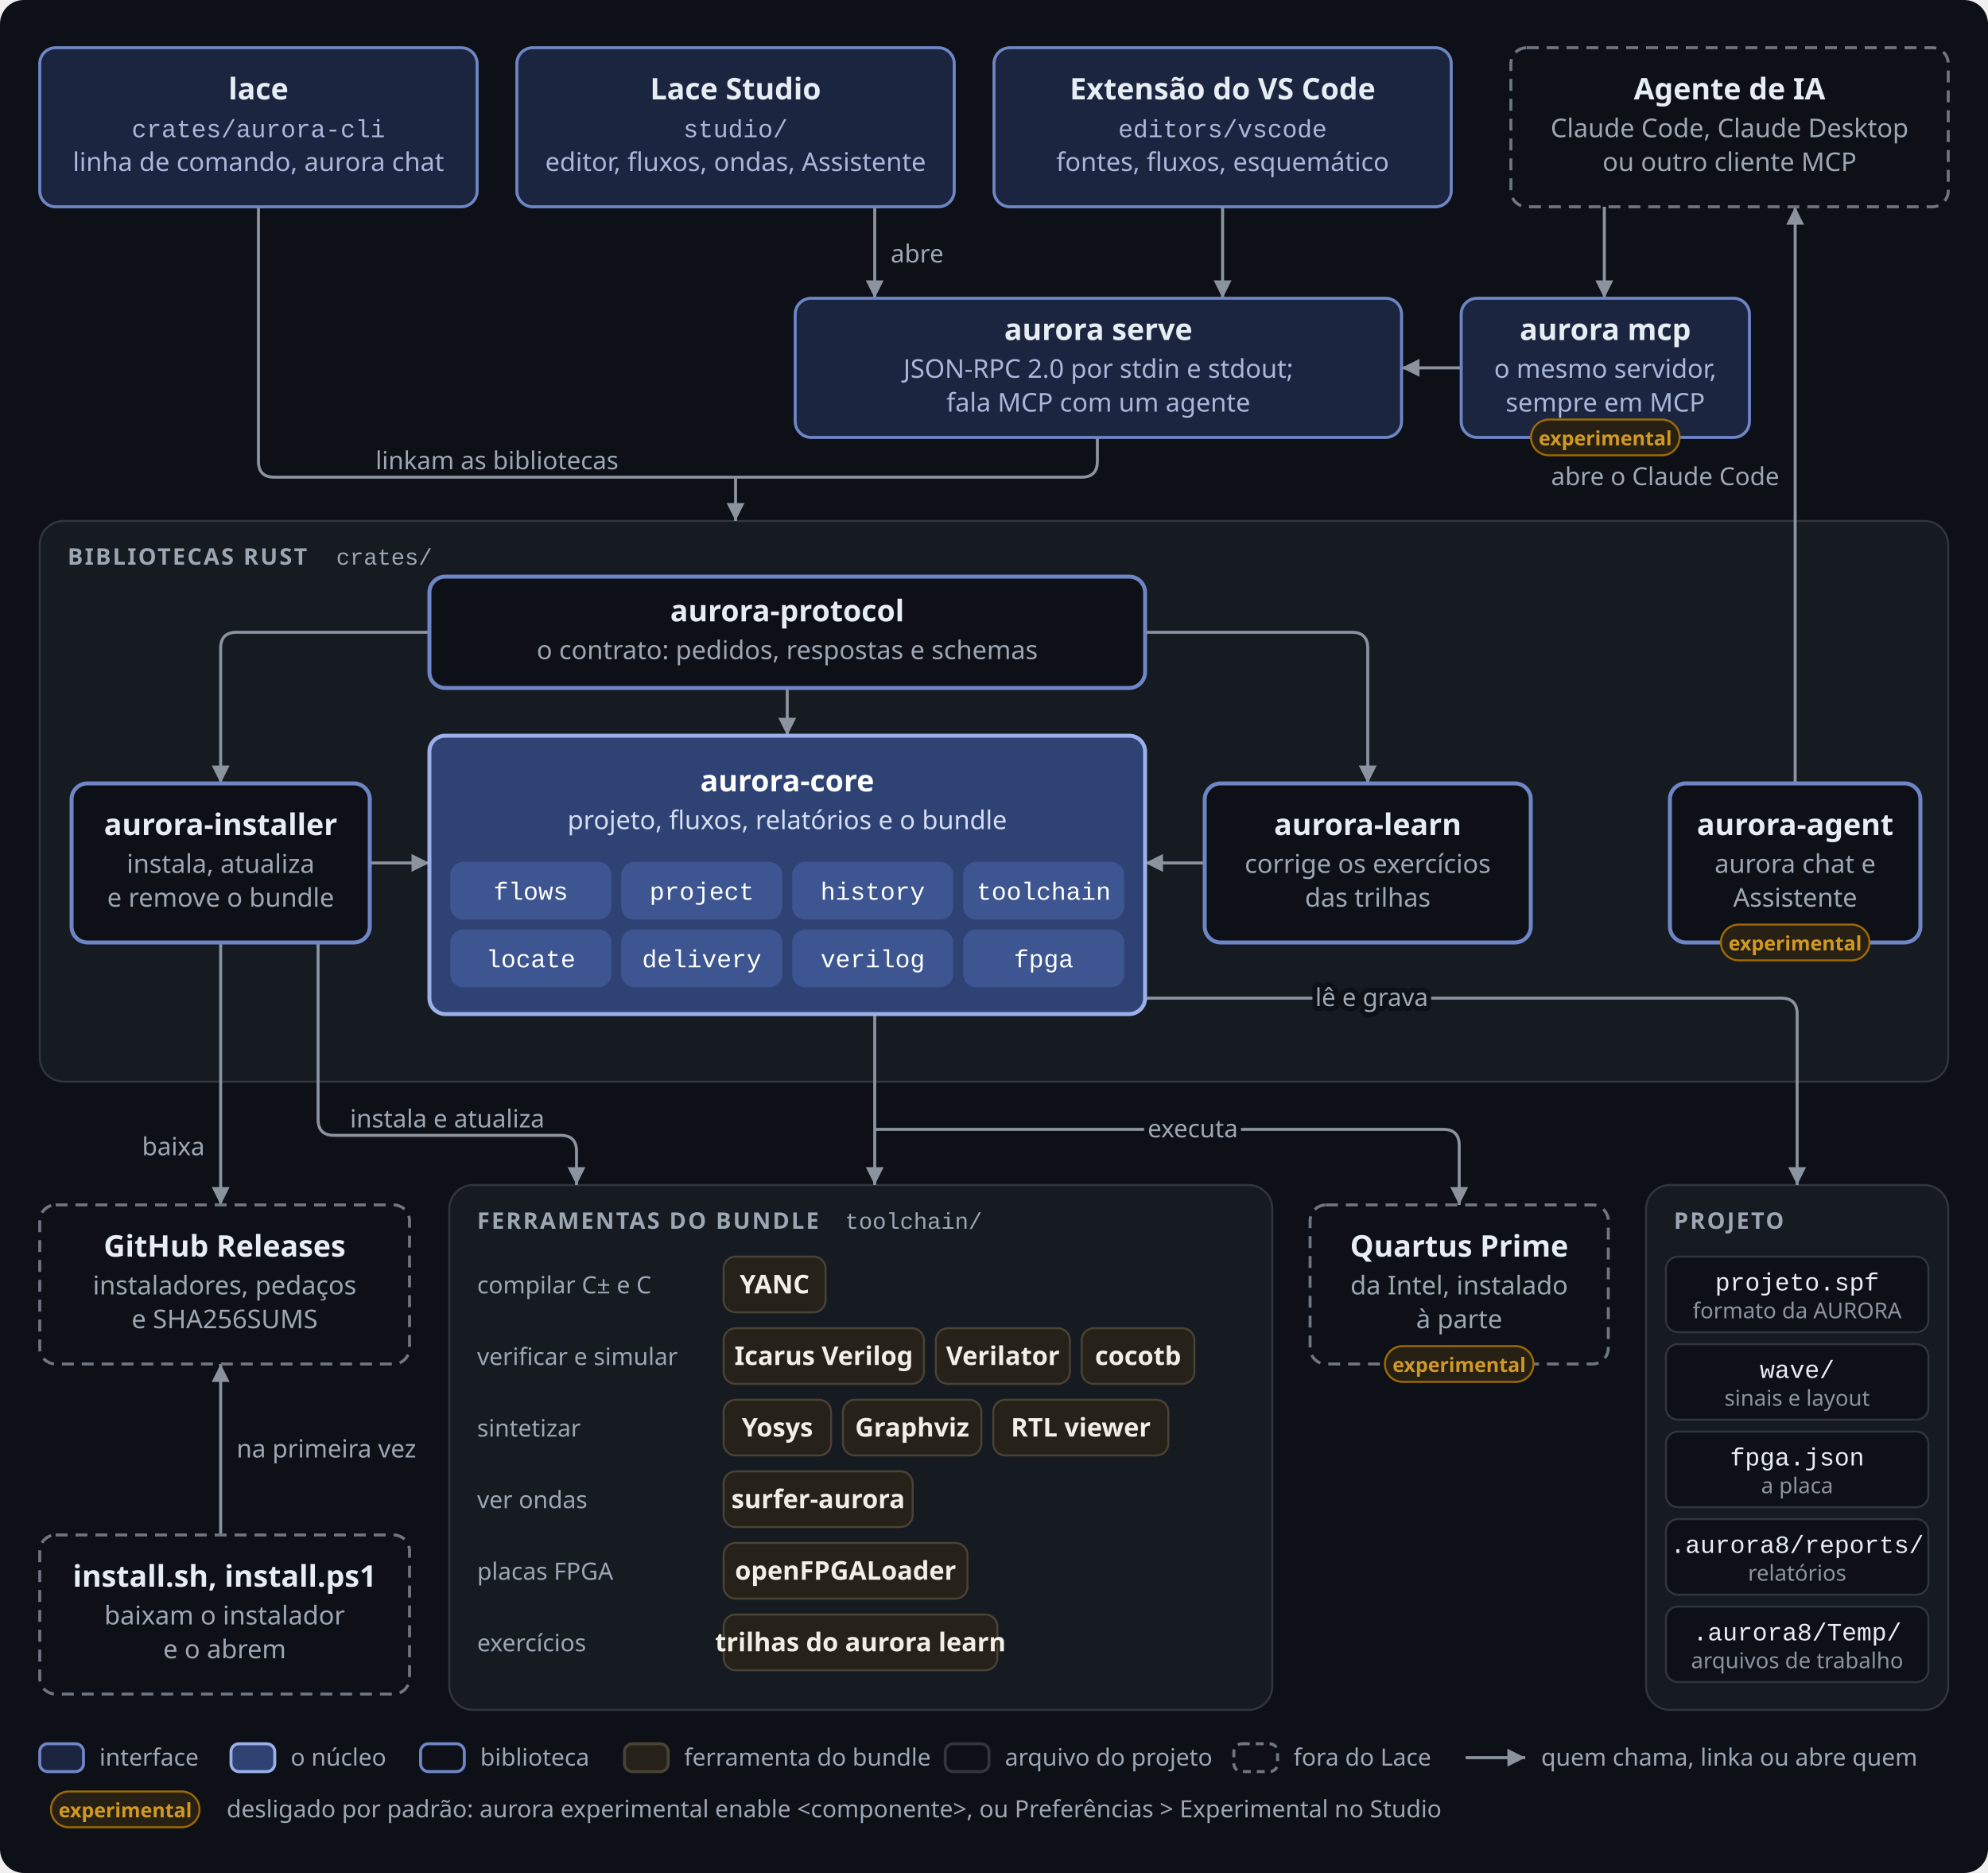
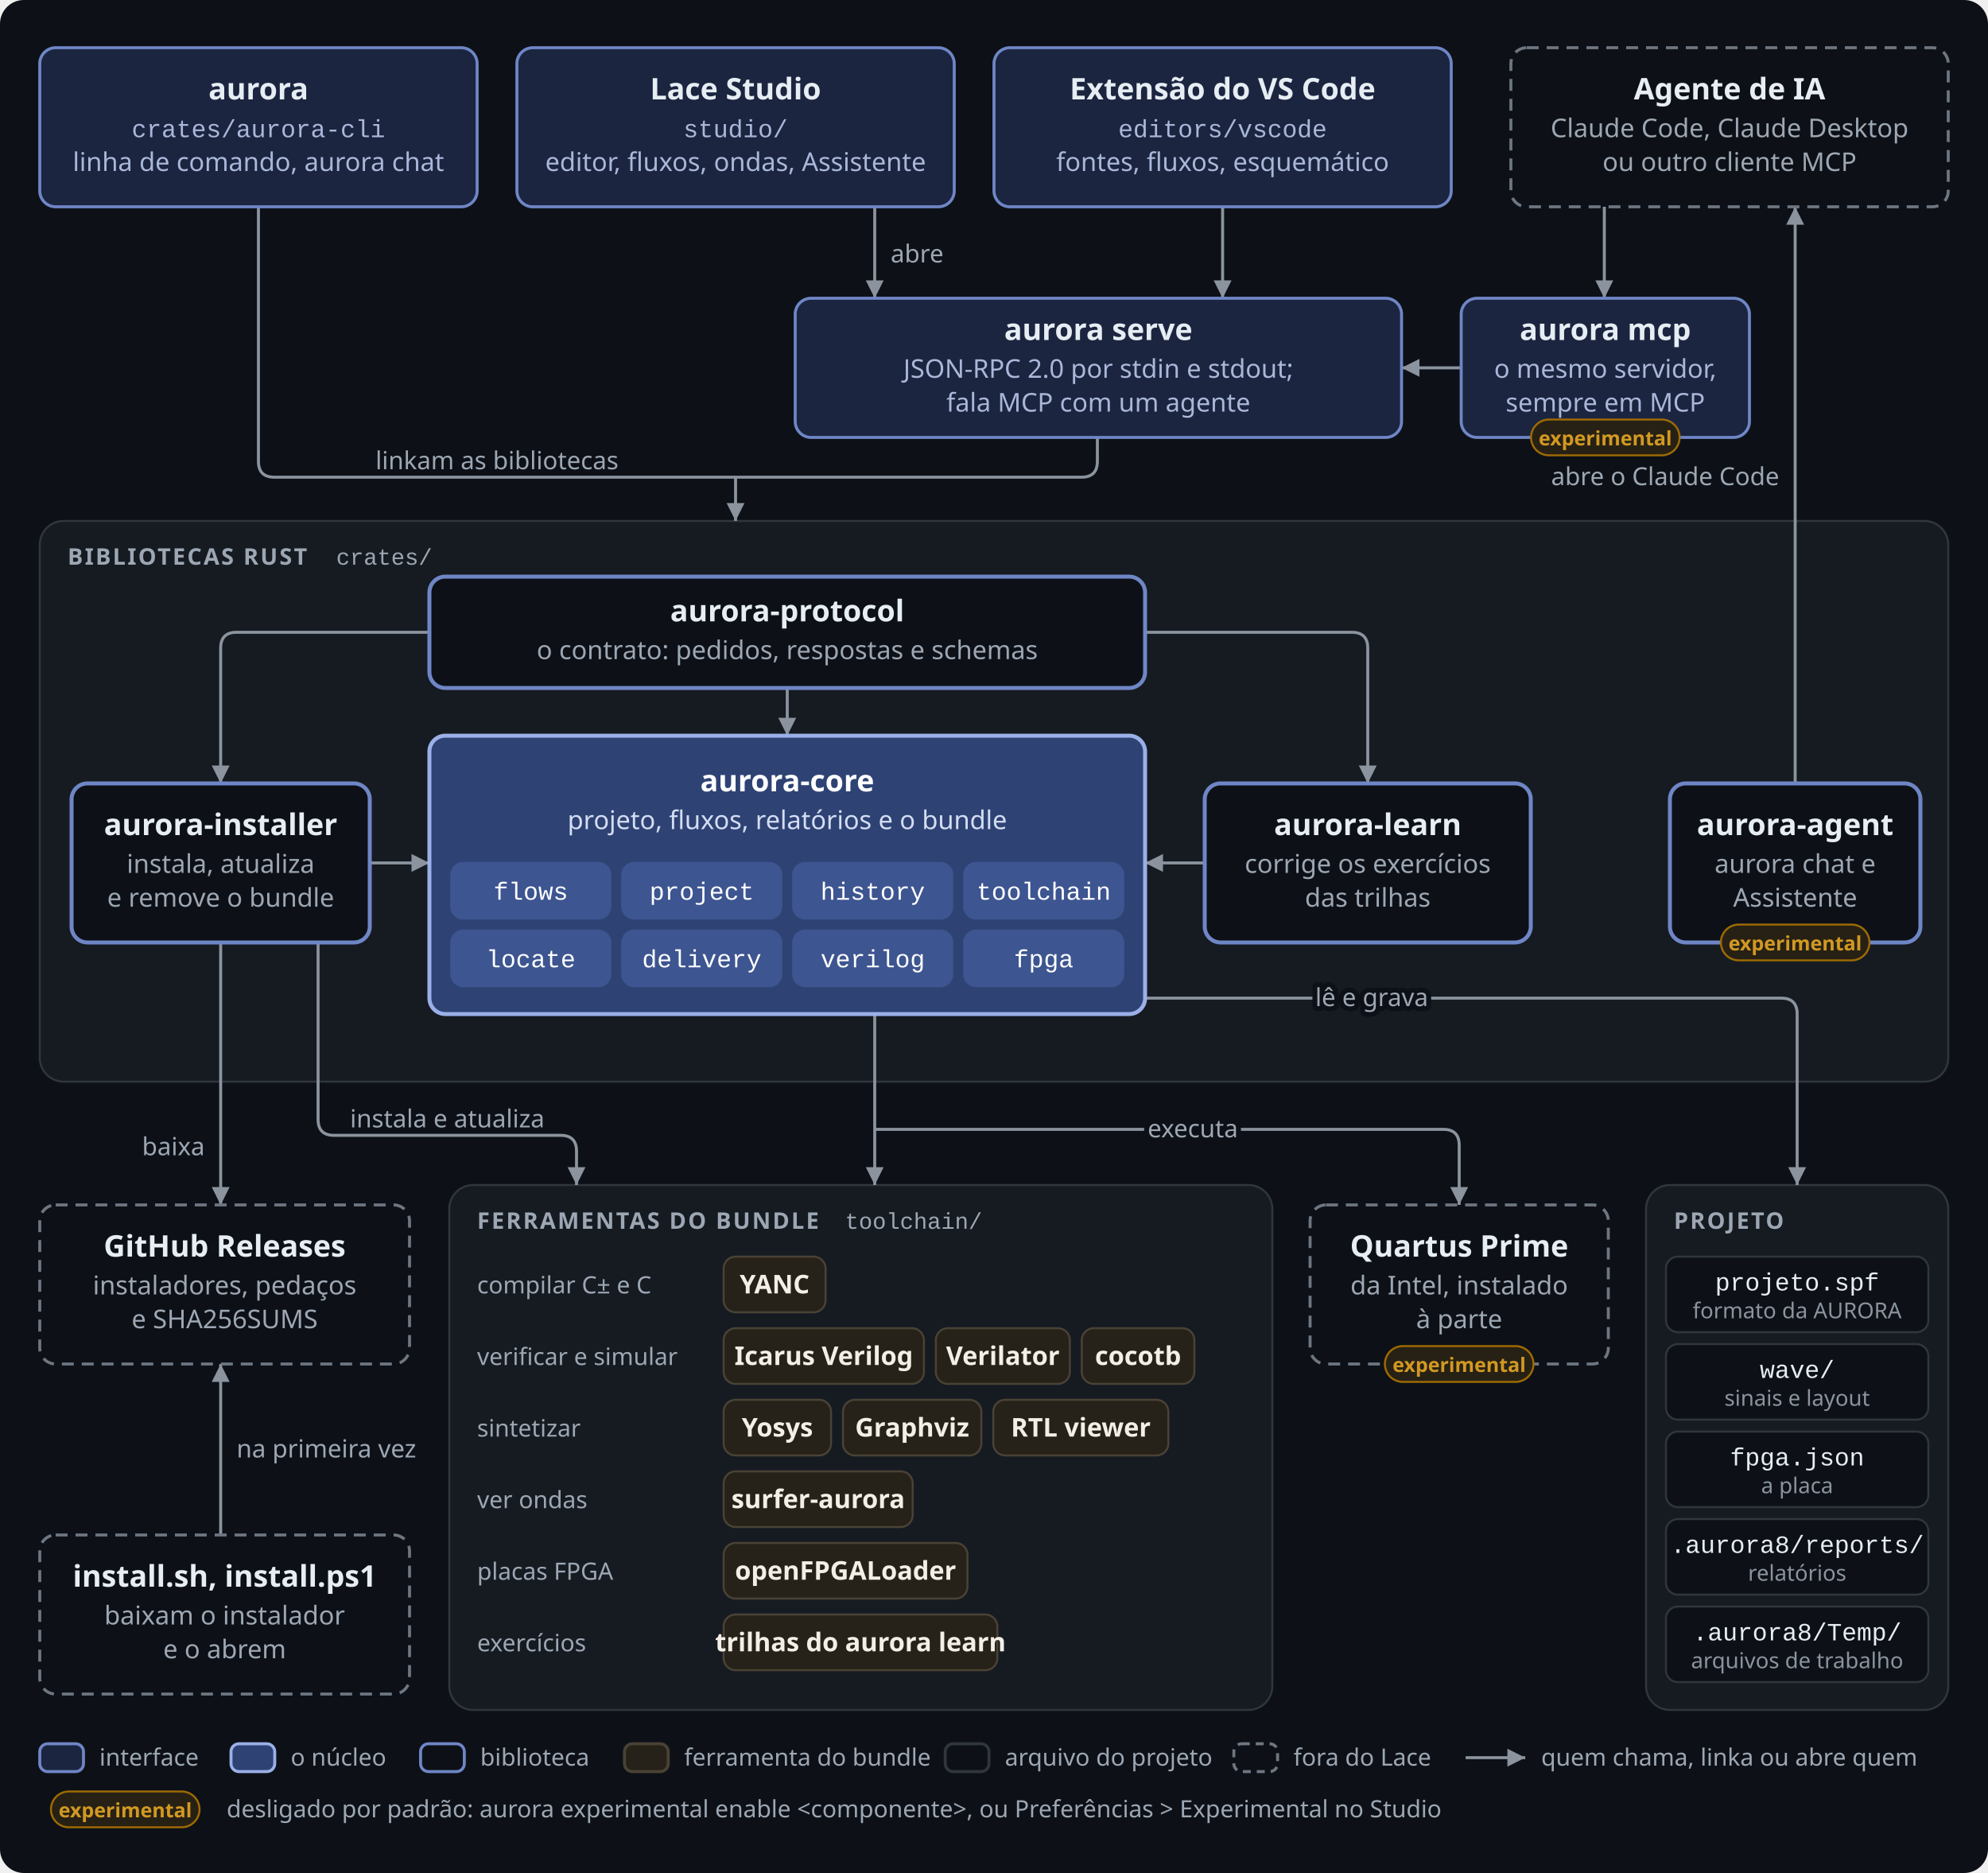
<svg xmlns="http://www.w3.org/2000/svg" width="1000" height="942" viewBox="0 0 1000 942" role="img" aria-labelledby="titulo descricao">
  <defs>
    <marker id="seta" viewBox="0 0 10 10" refX="10" refY="5" markerWidth="9" markerHeight="9" markerUnits="userSpaceOnUse" orient="auto">
      <path d="M0,0 L10,5 L0,10 z" fill="#8b949e" />
    </marker>
  </defs>
  <rect width="1000" height="942" rx="12" fill="#0d1117" />
  <rect x="20" y="262" width="960" height="282" rx="12" fill="#161b22" stroke="#30363d" />
  <text x="34" y="284" font-size="11.5" font-family="'Segoe UI', -apple-system, BlinkMacSystemFont, 'Noto Sans', Helvetica, Arial, sans-serif" fill="#9da7b3" text-anchor="start" font-weight="700" letter-spacing="0.08em">BIBLIOTECAS RUST</text>
  <text x="169.112" y="284" font-size="11.5" font-family="'Cascadia Mono', SFMono-Regular, Consolas, 'Liberation Mono', Menlo, monospace" fill="#9da7b3" text-anchor="start">crates/</text>
  <rect x="226" y="596" width="414" height="264" rx="12" fill="#161b22" stroke="#30363d" />
  <text x="240" y="618" font-size="11.5" font-family="'Segoe UI', -apple-system, BlinkMacSystemFont, 'Noto Sans', Helvetica, Arial, sans-serif" fill="#9da7b3" text-anchor="start" font-weight="700" letter-spacing="0.08em">FERRAMENTAS DO BUNDLE</text>
  <text x="425.059" y="618" font-size="11.5" font-family="'Cascadia Mono', SFMono-Regular, Consolas, 'Liberation Mono', Menlo, monospace" fill="#9da7b3" text-anchor="start">toolchain/</text>
  <rect x="828" y="596" width="152" height="264" rx="12" fill="#161b22" stroke="#30363d" />
  <text x="842" y="618" font-size="11.5" font-family="'Segoe UI', -apple-system, BlinkMacSystemFont, 'Noto Sans', Helvetica, Arial, sans-serif" fill="#9da7b3" text-anchor="start" font-weight="700" letter-spacing="0.08em">PROJETO</text>
  <path d="M440,104 L440,150" fill="none" stroke="#8b949e" stroke-width="1.5" stroke-linejoin="round" marker-end="url(#seta)" />
  <path d="M615,104 L615,150" fill="none" stroke="#8b949e" stroke-width="1.5" stroke-linejoin="round" marker-end="url(#seta)" />
  <path d="M807,104 L807,150" fill="none" stroke="#8b949e" stroke-width="1.5" stroke-linejoin="round" marker-end="url(#seta)" />
  <path d="M735,185 L705,185" fill="none" stroke="#8b949e" stroke-width="1.5" stroke-linejoin="round" marker-end="url(#seta)" />
  <path d="M130,104 L130,232 Q130,240 138,240 L370,240" fill="none" stroke="#8b949e" stroke-width="1.5" stroke-linejoin="round" />
  <path d="M552,220 L552,232 Q552,240 544,240 L370,240" fill="none" stroke="#8b949e" stroke-width="1.5" stroke-linejoin="round" />
  <path d="M370,240 L370,262" fill="none" stroke="#8b949e" stroke-width="1.5" stroke-linejoin="round" marker-end="url(#seta)" />
  <path d="M186,434 L216,434" fill="none" stroke="#8b949e" stroke-width="1.5" stroke-linejoin="round" marker-end="url(#seta)" />
  <path d="M606,434 L576,434" fill="none" stroke="#8b949e" stroke-width="1.5" stroke-linejoin="round" marker-end="url(#seta)" />
  <path d="M396,346 L396,370" fill="none" stroke="#8b949e" stroke-width="1.5" stroke-linejoin="round" marker-end="url(#seta)" />
  <path d="M216,318 L119,318 Q111,318 111,326 L111,394" fill="none" stroke="#8b949e" stroke-width="1.5" stroke-linejoin="round" marker-end="url(#seta)" />
  <path d="M576,318 L680,318 Q688,318 688,326 L688,394" fill="none" stroke="#8b949e" stroke-width="1.5" stroke-linejoin="round" marker-end="url(#seta)" />
  <path d="M903,394 L903,104" fill="none" stroke="#8b949e" stroke-width="1.5" stroke-linejoin="round" marker-end="url(#seta)" />
  <path d="M111,474 L111,606" fill="none" stroke="#8b949e" stroke-width="1.5" stroke-linejoin="round" marker-end="url(#seta)" />
  <path d="M111,772 L111,686" fill="none" stroke="#8b949e" stroke-width="1.5" stroke-linejoin="round" marker-end="url(#seta)" />
  <path d="M160,474 L160,563 Q160,571 168,571 L282,571 Q290,571 290,579 L290,596" fill="none" stroke="#8b949e" stroke-width="1.5" stroke-linejoin="round" marker-end="url(#seta)" />
  <path d="M440,510 L440,596" fill="none" stroke="#8b949e" stroke-width="1.5" stroke-linejoin="round" marker-end="url(#seta)" />
  <path d="M440,568 L726,568 Q734,568 734,576 L734,606" fill="none" stroke="#8b949e" stroke-width="1.5" stroke-linejoin="round" marker-end="url(#seta)" />
  <path d="M576,502 L896,502 Q904,502 904,510 L904,596" fill="none" stroke="#8b949e" stroke-width="1.5" stroke-linejoin="round" marker-end="url(#seta)" />
  <path d="M737.24,884 L767.24,884" fill="none" stroke="#8b949e" stroke-width="1.5" stroke-linejoin="round" marker-end="url(#seta)" />
  <rect x="20" y="24" width="220" height="80" rx="8" fill="#1b2540" stroke="#6f86c6" stroke-width="1.5" />
-   <text x="130" y="50" font-size="15" font-family="'Segoe UI', -apple-system, BlinkMacSystemFont, 'Noto Sans', Helvetica, Arial, sans-serif" fill="#e6edf3" text-anchor="middle" font-weight="600">lace</text>
+   <text x="130" y="50" font-size="15" font-family="'Segoe UI', -apple-system, BlinkMacSystemFont, 'Noto Sans', Helvetica, Arial, sans-serif" fill="#e6edf3" text-anchor="middle" font-weight="600">aurora</text>
  <text x="130" y="69" font-size="12.5" font-family="'Cascadia Mono', SFMono-Regular, Consolas, 'Liberation Mono', Menlo, monospace" fill="#aab7d9" text-anchor="middle">crates/aurora-cli</text>
  <text x="130" y="86" font-size="13" font-family="'Segoe UI', -apple-system, BlinkMacSystemFont, 'Noto Sans', Helvetica, Arial, sans-serif" fill="#aab7d9" text-anchor="middle">linha de comando, aurora chat</text>
  <rect x="260" y="24" width="220" height="80" rx="8" fill="#1b2540" stroke="#6f86c6" stroke-width="1.5" />
  <text x="370" y="50" font-size="15" font-family="'Segoe UI', -apple-system, BlinkMacSystemFont, 'Noto Sans', Helvetica, Arial, sans-serif" fill="#e6edf3" text-anchor="middle" font-weight="600">Lace Studio</text>
  <text x="370" y="69" font-size="12.5" font-family="'Cascadia Mono', SFMono-Regular, Consolas, 'Liberation Mono', Menlo, monospace" fill="#aab7d9" text-anchor="middle">studio/</text>
  <text x="370" y="86" font-size="13" font-family="'Segoe UI', -apple-system, BlinkMacSystemFont, 'Noto Sans', Helvetica, Arial, sans-serif" fill="#aab7d9" text-anchor="middle">editor, fluxos, ondas, Assistente</text>
  <rect x="500" y="24" width="230" height="80" rx="8" fill="#1b2540" stroke="#6f86c6" stroke-width="1.5" />
  <text x="615" y="50" font-size="15" font-family="'Segoe UI', -apple-system, BlinkMacSystemFont, 'Noto Sans', Helvetica, Arial, sans-serif" fill="#e6edf3" text-anchor="middle" font-weight="600">Extensão do VS Code</text>
  <text x="615" y="69" font-size="12.5" font-family="'Cascadia Mono', SFMono-Regular, Consolas, 'Liberation Mono', Menlo, monospace" fill="#aab7d9" text-anchor="middle">editors/vscode</text>
  <text x="615" y="86" font-size="13" font-family="'Segoe UI', -apple-system, BlinkMacSystemFont, 'Noto Sans', Helvetica, Arial, sans-serif" fill="#aab7d9" text-anchor="middle">fontes, fluxos, esquemático</text>
  <rect x="760" y="24" width="220" height="80" rx="8" fill="#0d1117" stroke="#6e7681" stroke-width="1.5" stroke-dasharray="6 4" />
  <text x="870" y="50" font-size="15" font-family="'Segoe UI', -apple-system, BlinkMacSystemFont, 'Noto Sans', Helvetica, Arial, sans-serif" fill="#e6edf3" text-anchor="middle" font-weight="600">Agente de IA</text>
  <text x="870" y="69" font-size="13" font-family="'Segoe UI', -apple-system, BlinkMacSystemFont, 'Noto Sans', Helvetica, Arial, sans-serif" fill="#9da7b3" text-anchor="middle">Claude Code, Claude Desktop</text>
  <text x="870" y="86" font-size="13" font-family="'Segoe UI', -apple-system, BlinkMacSystemFont, 'Noto Sans', Helvetica, Arial, sans-serif" fill="#9da7b3" text-anchor="middle">ou outro cliente MCP</text>
  <rect x="400" y="150" width="305" height="70" rx="8" fill="#1b2540" stroke="#6f86c6" stroke-width="1.5" />
  <text x="552.5" y="171" font-size="15" font-family="'Segoe UI', -apple-system, BlinkMacSystemFont, 'Noto Sans', Helvetica, Arial, sans-serif" fill="#e6edf3" text-anchor="middle" font-weight="600">aurora serve</text>
  <text x="552.5" y="190" font-size="13" font-family="'Segoe UI', -apple-system, BlinkMacSystemFont, 'Noto Sans', Helvetica, Arial, sans-serif" fill="#aab7d9" text-anchor="middle">JSON-RPC 2.0 por stdin e stdout;</text>
  <text x="552.5" y="207" font-size="13" font-family="'Segoe UI', -apple-system, BlinkMacSystemFont, 'Noto Sans', Helvetica, Arial, sans-serif" fill="#aab7d9" text-anchor="middle">fala MCP com um agente</text>
  <rect x="735" y="150" width="145" height="70" rx="8" fill="#1b2540" stroke="#6f86c6" stroke-width="1.5" />
  <text x="807.5" y="171" font-size="15" font-family="'Segoe UI', -apple-system, BlinkMacSystemFont, 'Noto Sans', Helvetica, Arial, sans-serif" fill="#e6edf3" text-anchor="middle" font-weight="600">aurora mcp</text>
  <text x="807.5" y="190" font-size="13" font-family="'Segoe UI', -apple-system, BlinkMacSystemFont, 'Noto Sans', Helvetica, Arial, sans-serif" fill="#aab7d9" text-anchor="middle">o mesmo servidor,</text>
  <text x="807.5" y="207" font-size="13" font-family="'Segoe UI', -apple-system, BlinkMacSystemFont, 'Noto Sans', Helvetica, Arial, sans-serif" fill="#aab7d9" text-anchor="middle">sempre em MCP</text>
  <rect x="770.131" y="211" width="74.738" height="18" rx="9" fill="#272115" stroke="#9e6a03" />
  <text x="807.5" y="224" font-size="10" font-family="'Segoe UI', -apple-system, BlinkMacSystemFont, 'Noto Sans', Helvetica, Arial, sans-serif" fill="#d29922" text-anchor="middle" font-weight="600">experimental</text>
  <rect x="216" y="290" width="360" height="56" rx="8" fill="#0d1117" stroke="#6f86c6" stroke-width="2" />
  <text x="396" y="312.5" font-size="15" font-family="'Segoe UI', -apple-system, BlinkMacSystemFont, 'Noto Sans', Helvetica, Arial, sans-serif" fill="#e6edf3" text-anchor="middle" font-weight="600">aurora-protocol</text>
  <text x="396" y="331.5" font-size="13" font-family="'Segoe UI', -apple-system, BlinkMacSystemFont, 'Noto Sans', Helvetica, Arial, sans-serif" fill="#9da7b3" text-anchor="middle">o contrato: pedidos, respostas e schemas</text>
  <rect x="36" y="394" width="150" height="80" rx="8" fill="#0d1117" stroke="#6f86c6" stroke-width="2" />
  <text x="111" y="420" font-size="15" font-family="'Segoe UI', -apple-system, BlinkMacSystemFont, 'Noto Sans', Helvetica, Arial, sans-serif" fill="#e6edf3" text-anchor="middle" font-weight="600">aurora-installer</text>
  <text x="111" y="439" font-size="13" font-family="'Segoe UI', -apple-system, BlinkMacSystemFont, 'Noto Sans', Helvetica, Arial, sans-serif" fill="#9da7b3" text-anchor="middle">instala, atualiza</text>
  <text x="111" y="456" font-size="13" font-family="'Segoe UI', -apple-system, BlinkMacSystemFont, 'Noto Sans', Helvetica, Arial, sans-serif" fill="#9da7b3" text-anchor="middle">e remove o bundle</text>
  <rect x="216" y="370" width="360" height="140" rx="8" fill="#2e4374" stroke="#9bb0e8" stroke-width="2" />
  <text x="396" y="398" font-size="15" font-family="'Segoe UI', -apple-system, BlinkMacSystemFont, 'Noto Sans', Helvetica, Arial, sans-serif" fill="#ffffff" text-anchor="middle" font-weight="600">aurora-core</text>
  <text x="396" y="417" font-size="13" font-family="'Segoe UI', -apple-system, BlinkMacSystemFont, 'Noto Sans', Helvetica, Arial, sans-serif" fill="#d5ddf3" text-anchor="middle">projeto, fluxos, relatórios e o bundle</text>
  <rect x="227" y="434" width="80" height="28" rx="6" fill="#3d5590" stroke="#3d5590" />
  <text x="267" y="452.5" font-size="12.5" font-family="'Cascadia Mono', SFMono-Regular, Consolas, 'Liberation Mono', Menlo, monospace" fill="#ffffff" text-anchor="middle">flows</text>
  <rect x="313" y="434" width="80" height="28" rx="6" fill="#3d5590" stroke="#3d5590" />
  <text x="353" y="452.5" font-size="12.5" font-family="'Cascadia Mono', SFMono-Regular, Consolas, 'Liberation Mono', Menlo, monospace" fill="#ffffff" text-anchor="middle">project</text>
  <rect x="399" y="434" width="80" height="28" rx="6" fill="#3d5590" stroke="#3d5590" />
  <text x="439" y="452.5" font-size="12.5" font-family="'Cascadia Mono', SFMono-Regular, Consolas, 'Liberation Mono', Menlo, monospace" fill="#ffffff" text-anchor="middle">history</text>
  <rect x="485" y="434" width="80" height="28" rx="6" fill="#3d5590" stroke="#3d5590" />
  <text x="525" y="452.5" font-size="12.5" font-family="'Cascadia Mono', SFMono-Regular, Consolas, 'Liberation Mono', Menlo, monospace" fill="#ffffff" text-anchor="middle">toolchain</text>
  <rect x="227" y="468" width="80" height="28" rx="6" fill="#3d5590" stroke="#3d5590" />
  <text x="267" y="486.5" font-size="12.5" font-family="'Cascadia Mono', SFMono-Regular, Consolas, 'Liberation Mono', Menlo, monospace" fill="#ffffff" text-anchor="middle">locate</text>
  <rect x="313" y="468" width="80" height="28" rx="6" fill="#3d5590" stroke="#3d5590" />
  <text x="353" y="486.5" font-size="12.5" font-family="'Cascadia Mono', SFMono-Regular, Consolas, 'Liberation Mono', Menlo, monospace" fill="#ffffff" text-anchor="middle">delivery</text>
  <rect x="399" y="468" width="80" height="28" rx="6" fill="#3d5590" stroke="#3d5590" />
  <text x="439" y="486.5" font-size="12.5" font-family="'Cascadia Mono', SFMono-Regular, Consolas, 'Liberation Mono', Menlo, monospace" fill="#ffffff" text-anchor="middle">verilog</text>
  <rect x="485" y="468" width="80" height="28" rx="6" fill="#3d5590" stroke="#3d5590" />
  <text x="525" y="486.5" font-size="12.5" font-family="'Cascadia Mono', SFMono-Regular, Consolas, 'Liberation Mono', Menlo, monospace" fill="#ffffff" text-anchor="middle">fpga</text>
  <rect x="606" y="394" width="164" height="80" rx="8" fill="#0d1117" stroke="#6f86c6" stroke-width="2" />
  <text x="688" y="420" font-size="15" font-family="'Segoe UI', -apple-system, BlinkMacSystemFont, 'Noto Sans', Helvetica, Arial, sans-serif" fill="#e6edf3" text-anchor="middle" font-weight="600">aurora-learn</text>
  <text x="688" y="439" font-size="13" font-family="'Segoe UI', -apple-system, BlinkMacSystemFont, 'Noto Sans', Helvetica, Arial, sans-serif" fill="#9da7b3" text-anchor="middle">corrige os exercícios</text>
  <text x="688" y="456" font-size="13" font-family="'Segoe UI', -apple-system, BlinkMacSystemFont, 'Noto Sans', Helvetica, Arial, sans-serif" fill="#9da7b3" text-anchor="middle">das trilhas</text>
  <rect x="840" y="394" width="126" height="80" rx="8" fill="#0d1117" stroke="#6f86c6" stroke-width="2" />
  <text x="903" y="420" font-size="15" font-family="'Segoe UI', -apple-system, BlinkMacSystemFont, 'Noto Sans', Helvetica, Arial, sans-serif" fill="#e6edf3" text-anchor="middle" font-weight="600">aurora-agent</text>
  <text x="903" y="439" font-size="13" font-family="'Segoe UI', -apple-system, BlinkMacSystemFont, 'Noto Sans', Helvetica, Arial, sans-serif" fill="#9da7b3" text-anchor="middle">aurora chat e</text>
  <text x="903" y="456" font-size="13" font-family="'Segoe UI', -apple-system, BlinkMacSystemFont, 'Noto Sans', Helvetica, Arial, sans-serif" fill="#9da7b3" text-anchor="middle">Assistente</text>
  <rect x="865.631" y="465" width="74.738" height="18" rx="9" fill="#272115" stroke="#9e6a03" />
  <text x="903" y="478" font-size="10" font-family="'Segoe UI', -apple-system, BlinkMacSystemFont, 'Noto Sans', Helvetica, Arial, sans-serif" fill="#d29922" text-anchor="middle" font-weight="600">experimental</text>
  <rect x="20" y="606" width="186" height="80" rx="8" fill="#0d1117" stroke="#6e7681" stroke-width="1.5" stroke-dasharray="6 4" />
  <text x="113" y="632" font-size="15" font-family="'Segoe UI', -apple-system, BlinkMacSystemFont, 'Noto Sans', Helvetica, Arial, sans-serif" fill="#e6edf3" text-anchor="middle" font-weight="600">GitHub Releases</text>
  <text x="113" y="651" font-size="13" font-family="'Segoe UI', -apple-system, BlinkMacSystemFont, 'Noto Sans', Helvetica, Arial, sans-serif" fill="#9da7b3" text-anchor="middle">instaladores, pedaços</text>
  <text x="113" y="668" font-size="13" font-family="'Segoe UI', -apple-system, BlinkMacSystemFont, 'Noto Sans', Helvetica, Arial, sans-serif" fill="#9da7b3" text-anchor="middle">e SHA256SUMS</text>
  <rect x="20" y="772" width="186" height="80" rx="8" fill="#0d1117" stroke="#6e7681" stroke-width="1.5" stroke-dasharray="6 4" />
  <text x="113" y="798" font-size="15" font-family="'Segoe UI', -apple-system, BlinkMacSystemFont, 'Noto Sans', Helvetica, Arial, sans-serif" fill="#e6edf3" text-anchor="middle" font-weight="600">install.sh, install.ps1</text>
  <text x="113" y="817" font-size="13" font-family="'Segoe UI', -apple-system, BlinkMacSystemFont, 'Noto Sans', Helvetica, Arial, sans-serif" fill="#9da7b3" text-anchor="middle">baixam o instalador</text>
  <text x="113" y="834" font-size="13" font-family="'Segoe UI', -apple-system, BlinkMacSystemFont, 'Noto Sans', Helvetica, Arial, sans-serif" fill="#9da7b3" text-anchor="middle">e o abrem</text>
  <text x="240" y="650.5" font-size="12" font-family="'Segoe UI', -apple-system, BlinkMacSystemFont, 'Noto Sans', Helvetica, Arial, sans-serif" fill="#9da7b3" text-anchor="start">compilar C± e C</text>
  <rect x="364" y="632" width="51.277" height="28" rx="6" fill="#262219" stroke="#4a4235" />
  <text x="389.638" y="650.5" font-size="13" font-family="'Segoe UI', -apple-system, BlinkMacSystemFont, 'Noto Sans', Helvetica, Arial, sans-serif" fill="#f4efe6" text-anchor="middle" font-weight="600">YANC</text>
  <text x="240" y="686.5" font-size="12" font-family="'Segoe UI', -apple-system, BlinkMacSystemFont, 'Noto Sans', Helvetica, Arial, sans-serif" fill="#9da7b3" text-anchor="start">verificar e simular</text>
  <rect x="364" y="668" width="100.747" height="28" rx="6" fill="#262219" stroke="#4a4235" />
  <text x="414.374" y="686.5" font-size="13" font-family="'Segoe UI', -apple-system, BlinkMacSystemFont, 'Noto Sans', Helvetica, Arial, sans-serif" fill="#f4efe6" text-anchor="middle" font-weight="600">Icarus Verilog</text>
  <rect x="470.747" y="668" width="67.399" height="28" rx="6" fill="#262219" stroke="#4a4235" />
  <text x="504.447" y="686.5" font-size="13" font-family="'Segoe UI', -apple-system, BlinkMacSystemFont, 'Noto Sans', Helvetica, Arial, sans-serif" fill="#f4efe6" text-anchor="middle" font-weight="600">Verilator</text>
  <rect x="544.146" y="668" width="56.651" height="28" rx="6" fill="#262219" stroke="#4a4235" />
  <text x="572.472" y="686.5" font-size="13" font-family="'Segoe UI', -apple-system, BlinkMacSystemFont, 'Noto Sans', Helvetica, Arial, sans-serif" fill="#f4efe6" text-anchor="middle" font-weight="600">cocotb</text>
  <text x="240" y="722.5" font-size="12" font-family="'Segoe UI', -apple-system, BlinkMacSystemFont, 'Noto Sans', Helvetica, Arial, sans-serif" fill="#9da7b3" text-anchor="start">sintetizar</text>
  <rect x="364" y="704" width="54.033" height="28" rx="6" fill="#262219" stroke="#4a4235" />
  <text x="391.016" y="722.5" font-size="13" font-family="'Segoe UI', -apple-system, BlinkMacSystemFont, 'Noto Sans', Helvetica, Arial, sans-serif" fill="#f4efe6" text-anchor="middle" font-weight="600">Yosys</text>
  <rect x="424.033" y="704" width="69.604" height="28" rx="6" fill="#262219" stroke="#4a4235" />
  <text x="458.835" y="722.5" font-size="13" font-family="'Segoe UI', -apple-system, BlinkMacSystemFont, 'Noto Sans', Helvetica, Arial, sans-serif" fill="#f4efe6" text-anchor="middle" font-weight="600">Graphviz</text>
  <rect x="499.637" y="704" width="88.069" height="28" rx="6" fill="#262219" stroke="#4a4235" />
  <text x="543.672" y="722.5" font-size="13" font-family="'Segoe UI', -apple-system, BlinkMacSystemFont, 'Noto Sans', Helvetica, Arial, sans-serif" fill="#f4efe6" text-anchor="middle" font-weight="600">RTL viewer</text>
  <text x="240" y="758.5" font-size="12" font-family="'Segoe UI', -apple-system, BlinkMacSystemFont, 'Noto Sans', Helvetica, Arial, sans-serif" fill="#9da7b3" text-anchor="start">ver ondas</text>
  <rect x="364" y="740" width="95.097" height="28" rx="6" fill="#262219" stroke="#4a4235" />
  <text x="411.549" y="758.5" font-size="13" font-family="'Segoe UI', -apple-system, BlinkMacSystemFont, 'Noto Sans', Helvetica, Arial, sans-serif" fill="#f4efe6" text-anchor="middle" font-weight="600">surfer-aurora</text>
  <text x="240" y="794.5" font-size="12" font-family="'Segoe UI', -apple-system, BlinkMacSystemFont, 'Noto Sans', Helvetica, Arial, sans-serif" fill="#9da7b3" text-anchor="start">placas FPGA</text>
  <rect x="364" y="776" width="122.657" height="28" rx="6" fill="#262219" stroke="#4a4235" />
  <text x="425.329" y="794.5" font-size="13" font-family="'Segoe UI', -apple-system, BlinkMacSystemFont, 'Noto Sans', Helvetica, Arial, sans-serif" fill="#f4efe6" text-anchor="middle" font-weight="600">openFPGALoader</text>
  <text x="240" y="830.5" font-size="12" font-family="'Segoe UI', -apple-system, BlinkMacSystemFont, 'Noto Sans', Helvetica, Arial, sans-serif" fill="#9da7b3" text-anchor="start">exercícios</text>
  <rect x="364" y="812" width="137.677" height="28" rx="6" fill="#262219" stroke="#4a4235" />
  <text x="432.839" y="830.5" font-size="13" font-family="'Segoe UI', -apple-system, BlinkMacSystemFont, 'Noto Sans', Helvetica, Arial, sans-serif" fill="#f4efe6" text-anchor="middle" font-weight="600">trilhas do aurora learn</text>
  <rect x="659" y="606" width="150" height="80" rx="8" fill="#0d1117" stroke="#6e7681" stroke-width="1.5" stroke-dasharray="6 4" />
  <text x="734" y="632" font-size="15" font-family="'Segoe UI', -apple-system, BlinkMacSystemFont, 'Noto Sans', Helvetica, Arial, sans-serif" fill="#e6edf3" text-anchor="middle" font-weight="600">Quartus Prime</text>
  <text x="734" y="651" font-size="13" font-family="'Segoe UI', -apple-system, BlinkMacSystemFont, 'Noto Sans', Helvetica, Arial, sans-serif" fill="#9da7b3" text-anchor="middle">da Intel, instalado</text>
  <text x="734" y="668" font-size="13" font-family="'Segoe UI', -apple-system, BlinkMacSystemFont, 'Noto Sans', Helvetica, Arial, sans-serif" fill="#9da7b3" text-anchor="middle">à parte</text>
  <rect x="696.631" y="677" width="74.738" height="18" rx="9" fill="#272115" stroke="#9e6a03" />
  <text x="734" y="690" font-size="10" font-family="'Segoe UI', -apple-system, BlinkMacSystemFont, 'Noto Sans', Helvetica, Arial, sans-serif" fill="#d29922" text-anchor="middle" font-weight="600">experimental</text>
  <rect x="838" y="632" width="132" height="38" rx="6" fill="#0d1117" stroke="#30363d" />
  <text x="904" y="649" font-size="12.5" font-family="'Cascadia Mono', SFMono-Regular, Consolas, 'Liberation Mono', Menlo, monospace" fill="#e6edf3" text-anchor="middle">projeto.spf</text>
  <text x="904" y="663" font-size="11" font-family="'Segoe UI', -apple-system, BlinkMacSystemFont, 'Noto Sans', Helvetica, Arial, sans-serif" fill="#8b949e" text-anchor="middle">formato da AURORA</text>
  <rect x="838" y="676" width="132" height="38" rx="6" fill="#0d1117" stroke="#30363d" />
  <text x="904" y="693" font-size="12.5" font-family="'Cascadia Mono', SFMono-Regular, Consolas, 'Liberation Mono', Menlo, monospace" fill="#e6edf3" text-anchor="middle">wave/</text>
  <text x="904" y="707" font-size="11" font-family="'Segoe UI', -apple-system, BlinkMacSystemFont, 'Noto Sans', Helvetica, Arial, sans-serif" fill="#8b949e" text-anchor="middle">sinais e layout</text>
  <rect x="838" y="720" width="132" height="38" rx="6" fill="#0d1117" stroke="#30363d" />
  <text x="904" y="737" font-size="12.5" font-family="'Cascadia Mono', SFMono-Regular, Consolas, 'Liberation Mono', Menlo, monospace" fill="#e6edf3" text-anchor="middle">fpga.json</text>
  <text x="904" y="751" font-size="11" font-family="'Segoe UI', -apple-system, BlinkMacSystemFont, 'Noto Sans', Helvetica, Arial, sans-serif" fill="#8b949e" text-anchor="middle">a placa</text>
  <rect x="838" y="764" width="132" height="38" rx="6" fill="#0d1117" stroke="#30363d" />
  <text x="904" y="781" font-size="12.5" font-family="'Cascadia Mono', SFMono-Regular, Consolas, 'Liberation Mono', Menlo, monospace" fill="#e6edf3" text-anchor="middle">.aurora8/reports/</text>
  <text x="904" y="795" font-size="11" font-family="'Segoe UI', -apple-system, BlinkMacSystemFont, 'Noto Sans', Helvetica, Arial, sans-serif" fill="#8b949e" text-anchor="middle">relatórios</text>
  <rect x="838" y="808" width="132" height="38" rx="6" fill="#0d1117" stroke="#30363d" />
  <text x="904" y="825" font-size="12.5" font-family="'Cascadia Mono', SFMono-Regular, Consolas, 'Liberation Mono', Menlo, monospace" fill="#e6edf3" text-anchor="middle">.aurora8/Temp/</text>
  <text x="904" y="839" font-size="11" font-family="'Segoe UI', -apple-system, BlinkMacSystemFont, 'Noto Sans', Helvetica, Arial, sans-serif" fill="#8b949e" text-anchor="middle">arquivos de trabalho</text>
  <rect x="20" y="877" width="22" height="14" rx="4" fill="#1b2540" stroke="#6f86c6" stroke-width="1.5" />
  <text x="50" y="888" font-size="12" font-family="'Segoe UI', -apple-system, BlinkMacSystemFont, 'Noto Sans', Helvetica, Arial, sans-serif" fill="#9da7b3" text-anchor="start">interface</text>
  <rect x="116.2" y="877" width="22" height="14" rx="4" fill="#2e4374" stroke="#9bb0e8" stroke-width="1.5" />
  <text x="146.2" y="888" font-size="12" font-family="'Segoe UI', -apple-system, BlinkMacSystemFont, 'Noto Sans', Helvetica, Arial, sans-serif" fill="#9da7b3" text-anchor="start">o núcleo</text>
  <rect x="211.56" y="877" width="22" height="14" rx="4" fill="#0d1117" stroke="#6f86c6" stroke-width="1.5" />
  <text x="241.56" y="888" font-size="12" font-family="'Segoe UI', -apple-system, BlinkMacSystemFont, 'Noto Sans', Helvetica, Arial, sans-serif" fill="#9da7b3" text-anchor="start">biblioteca</text>
  <rect x="314.12" y="877" width="22" height="14" rx="4" fill="#262219" stroke="#4a4235" stroke-width="1.5" />
  <text x="344.12" y="888" font-size="12" font-family="'Segoe UI', -apple-system, BlinkMacSystemFont, 'Noto Sans', Helvetica, Arial, sans-serif" fill="#9da7b3" text-anchor="start">ferramenta do bundle</text>
  <rect x="475.48" y="877" width="22" height="14" rx="4" fill="#0d1117" stroke="#30363d" stroke-width="1.5" />
  <text x="505.48" y="888" font-size="12" font-family="'Segoe UI', -apple-system, BlinkMacSystemFont, 'Noto Sans', Helvetica, Arial, sans-serif" fill="#9da7b3" text-anchor="start">arquivo do projeto</text>
  <rect x="620.64" y="877" width="22" height="14" rx="4" fill="#0d1117" stroke="#6e7681" stroke-width="1.5" stroke-dasharray="4 3" />
  <text x="650.64" y="888" font-size="12" font-family="'Segoe UI', -apple-system, BlinkMacSystemFont, 'Noto Sans', Helvetica, Arial, sans-serif" fill="#9da7b3" text-anchor="start">fora do Lace</text>
  <text x="775.24" y="888" font-size="12" font-family="'Segoe UI', -apple-system, BlinkMacSystemFont, 'Noto Sans', Helvetica, Arial, sans-serif" fill="#9da7b3" text-anchor="start">quem chama, linka ou abre quem</text>
  <rect x="25.631" y="901" width="74.738" height="18" rx="9" fill="#272115" stroke="#9e6a03" />
  <text x="63" y="914" font-size="10" font-family="'Segoe UI', -apple-system, BlinkMacSystemFont, 'Noto Sans', Helvetica, Arial, sans-serif" fill="#d29922" text-anchor="middle" font-weight="600">experimental</text>
  <text x="114" y="914" font-size="12" font-family="'Segoe UI', -apple-system, BlinkMacSystemFont, 'Noto Sans', Helvetica, Arial, sans-serif" fill="#9da7b3" text-anchor="start">desligado por padrão: aurora experimental enable &lt;componente&gt;, ou Preferências &gt; Experimental no Studio</text>
  <text x="448" y="132" font-size="12.5" font-family="'Segoe UI', -apple-system, BlinkMacSystemFont, 'Noto Sans', Helvetica, Arial, sans-serif" fill="#9da7b3" text-anchor="start" stroke="#0d1117" stroke-width="5" stroke-linejoin="round" paint-order="stroke">abre</text>
  <text x="250" y="236" font-size="12.5" font-family="'Segoe UI', -apple-system, BlinkMacSystemFont, 'Noto Sans', Helvetica, Arial, sans-serif" fill="#9da7b3" text-anchor="middle" stroke="#0d1117" stroke-width="5" stroke-linejoin="round" paint-order="stroke">linkam as bibliotecas</text>
  <text x="895" y="244" font-size="12.5" font-family="'Segoe UI', -apple-system, BlinkMacSystemFont, 'Noto Sans', Helvetica, Arial, sans-serif" fill="#9da7b3" text-anchor="end" stroke="#0d1117" stroke-width="5" stroke-linejoin="round" paint-order="stroke">abre o Claude Code</text>
  <text x="103" y="581" font-size="12.5" font-family="'Segoe UI', -apple-system, BlinkMacSystemFont, 'Noto Sans', Helvetica, Arial, sans-serif" fill="#9da7b3" text-anchor="end" stroke="#0d1117" stroke-width="5" stroke-linejoin="round" paint-order="stroke">baixa</text>
  <text x="119" y="733" font-size="12.5" font-family="'Segoe UI', -apple-system, BlinkMacSystemFont, 'Noto Sans', Helvetica, Arial, sans-serif" fill="#9da7b3" text-anchor="start" stroke="#0d1117" stroke-width="5" stroke-linejoin="round" paint-order="stroke">na primeira vez</text>
  <text x="225" y="567" font-size="12.5" font-family="'Segoe UI', -apple-system, BlinkMacSystemFont, 'Noto Sans', Helvetica, Arial, sans-serif" fill="#9da7b3" text-anchor="middle" stroke="#0d1117" stroke-width="5" stroke-linejoin="round" paint-order="stroke">instala e atualiza</text>
  <text x="600" y="572" font-size="12.5" font-family="'Segoe UI', -apple-system, BlinkMacSystemFont, 'Noto Sans', Helvetica, Arial, sans-serif" fill="#9da7b3" text-anchor="middle" stroke="#0d1117" stroke-width="5" stroke-linejoin="round" paint-order="stroke">executa</text>
  <text x="690" y="506" font-size="12.5" font-family="'Segoe UI', -apple-system, BlinkMacSystemFont, 'Noto Sans', Helvetica, Arial, sans-serif" fill="#9da7b3" text-anchor="middle" stroke="#0d1117" stroke-width="5" stroke-linejoin="round" paint-order="stroke">lê e grava</text>
</svg>
